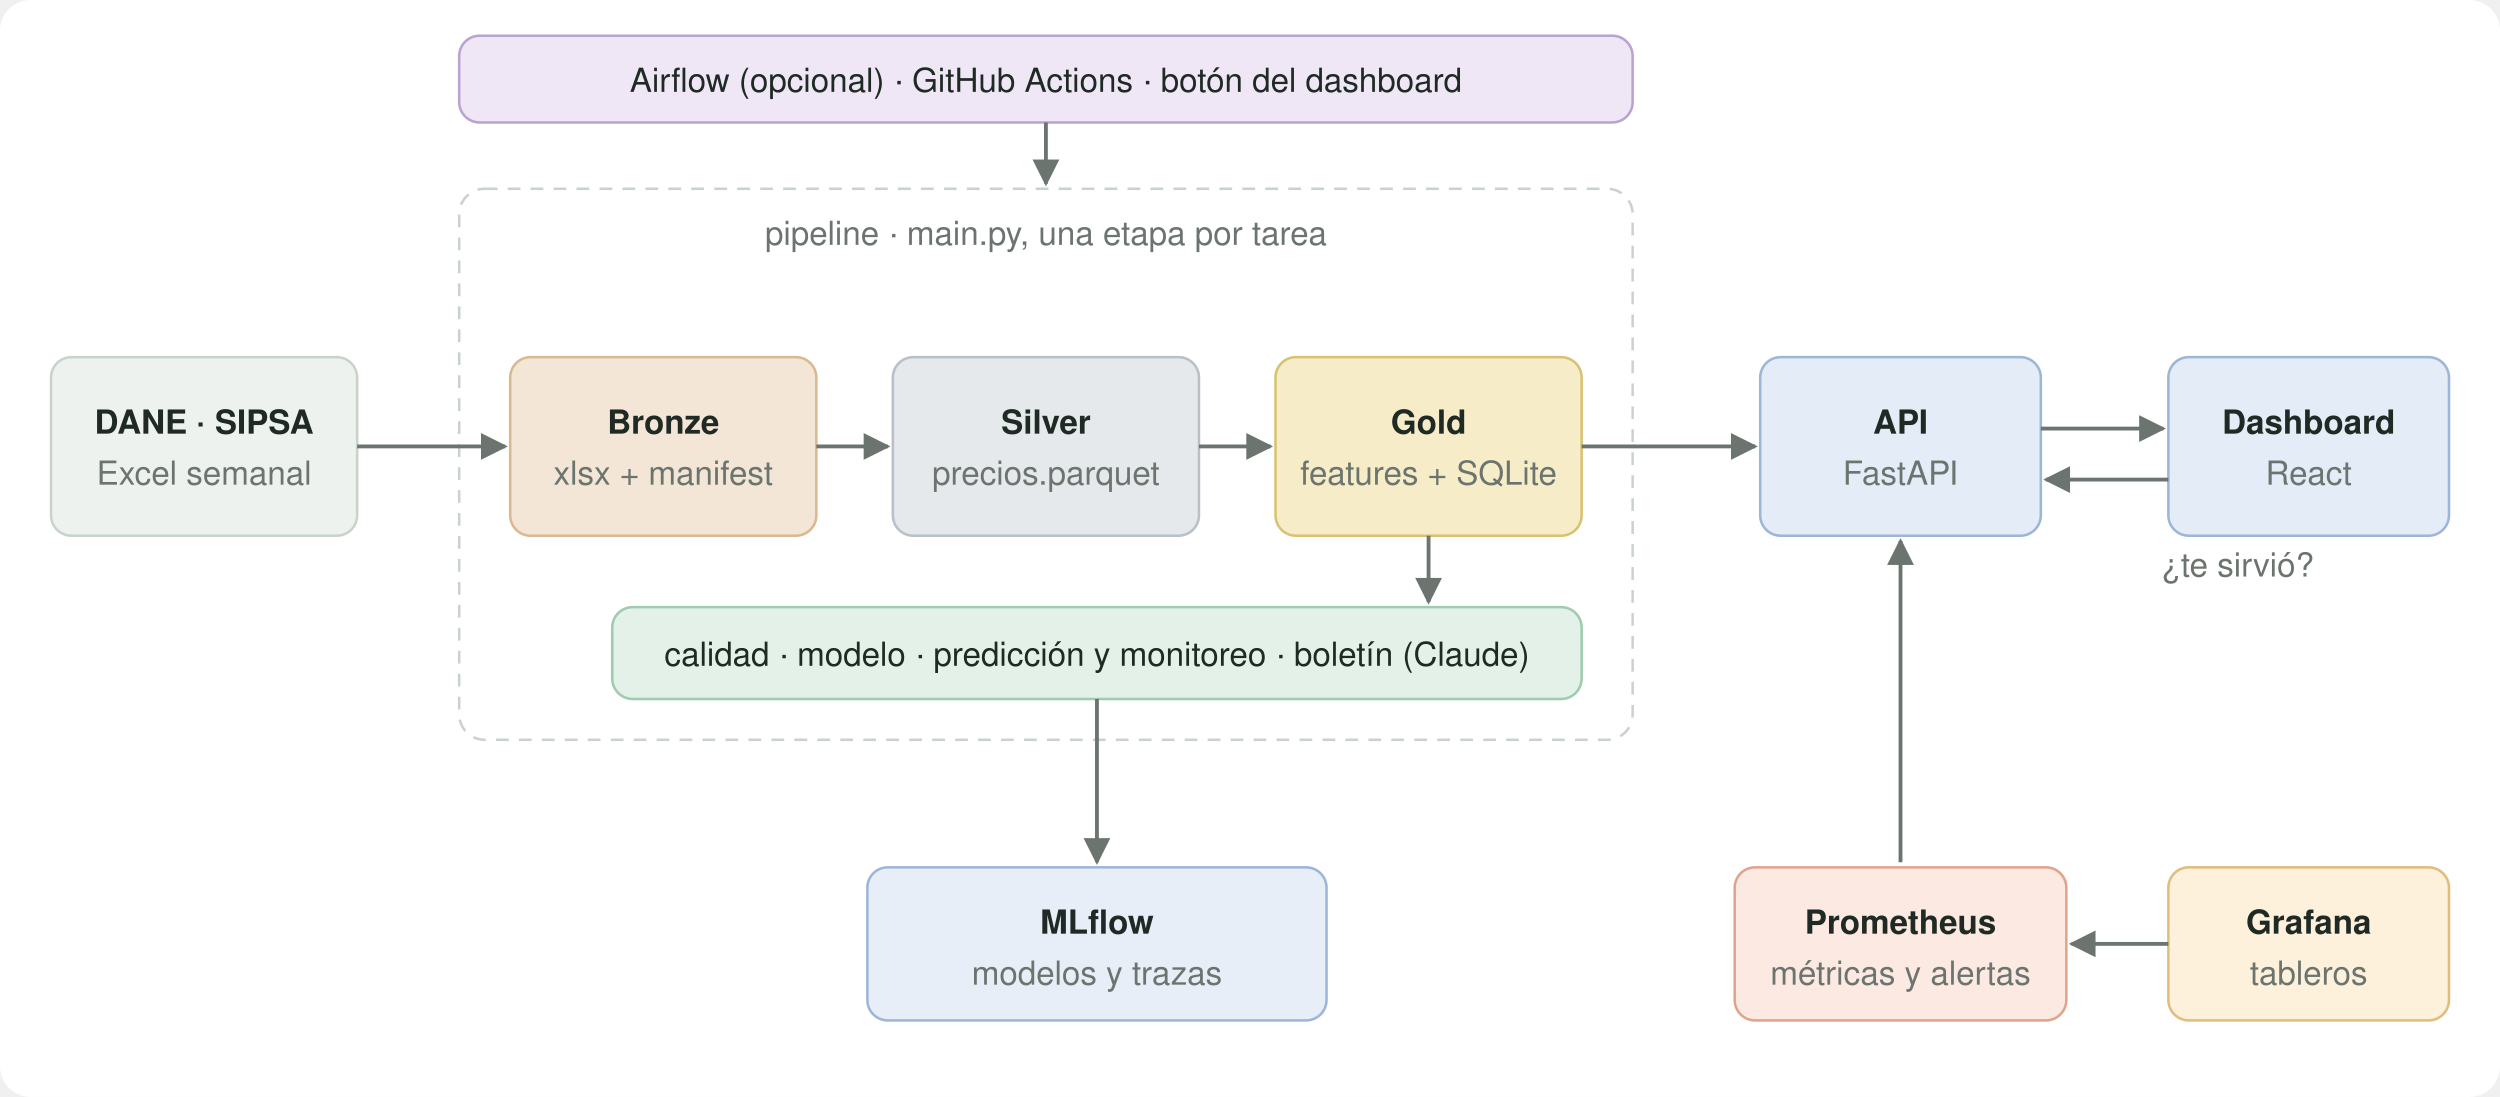
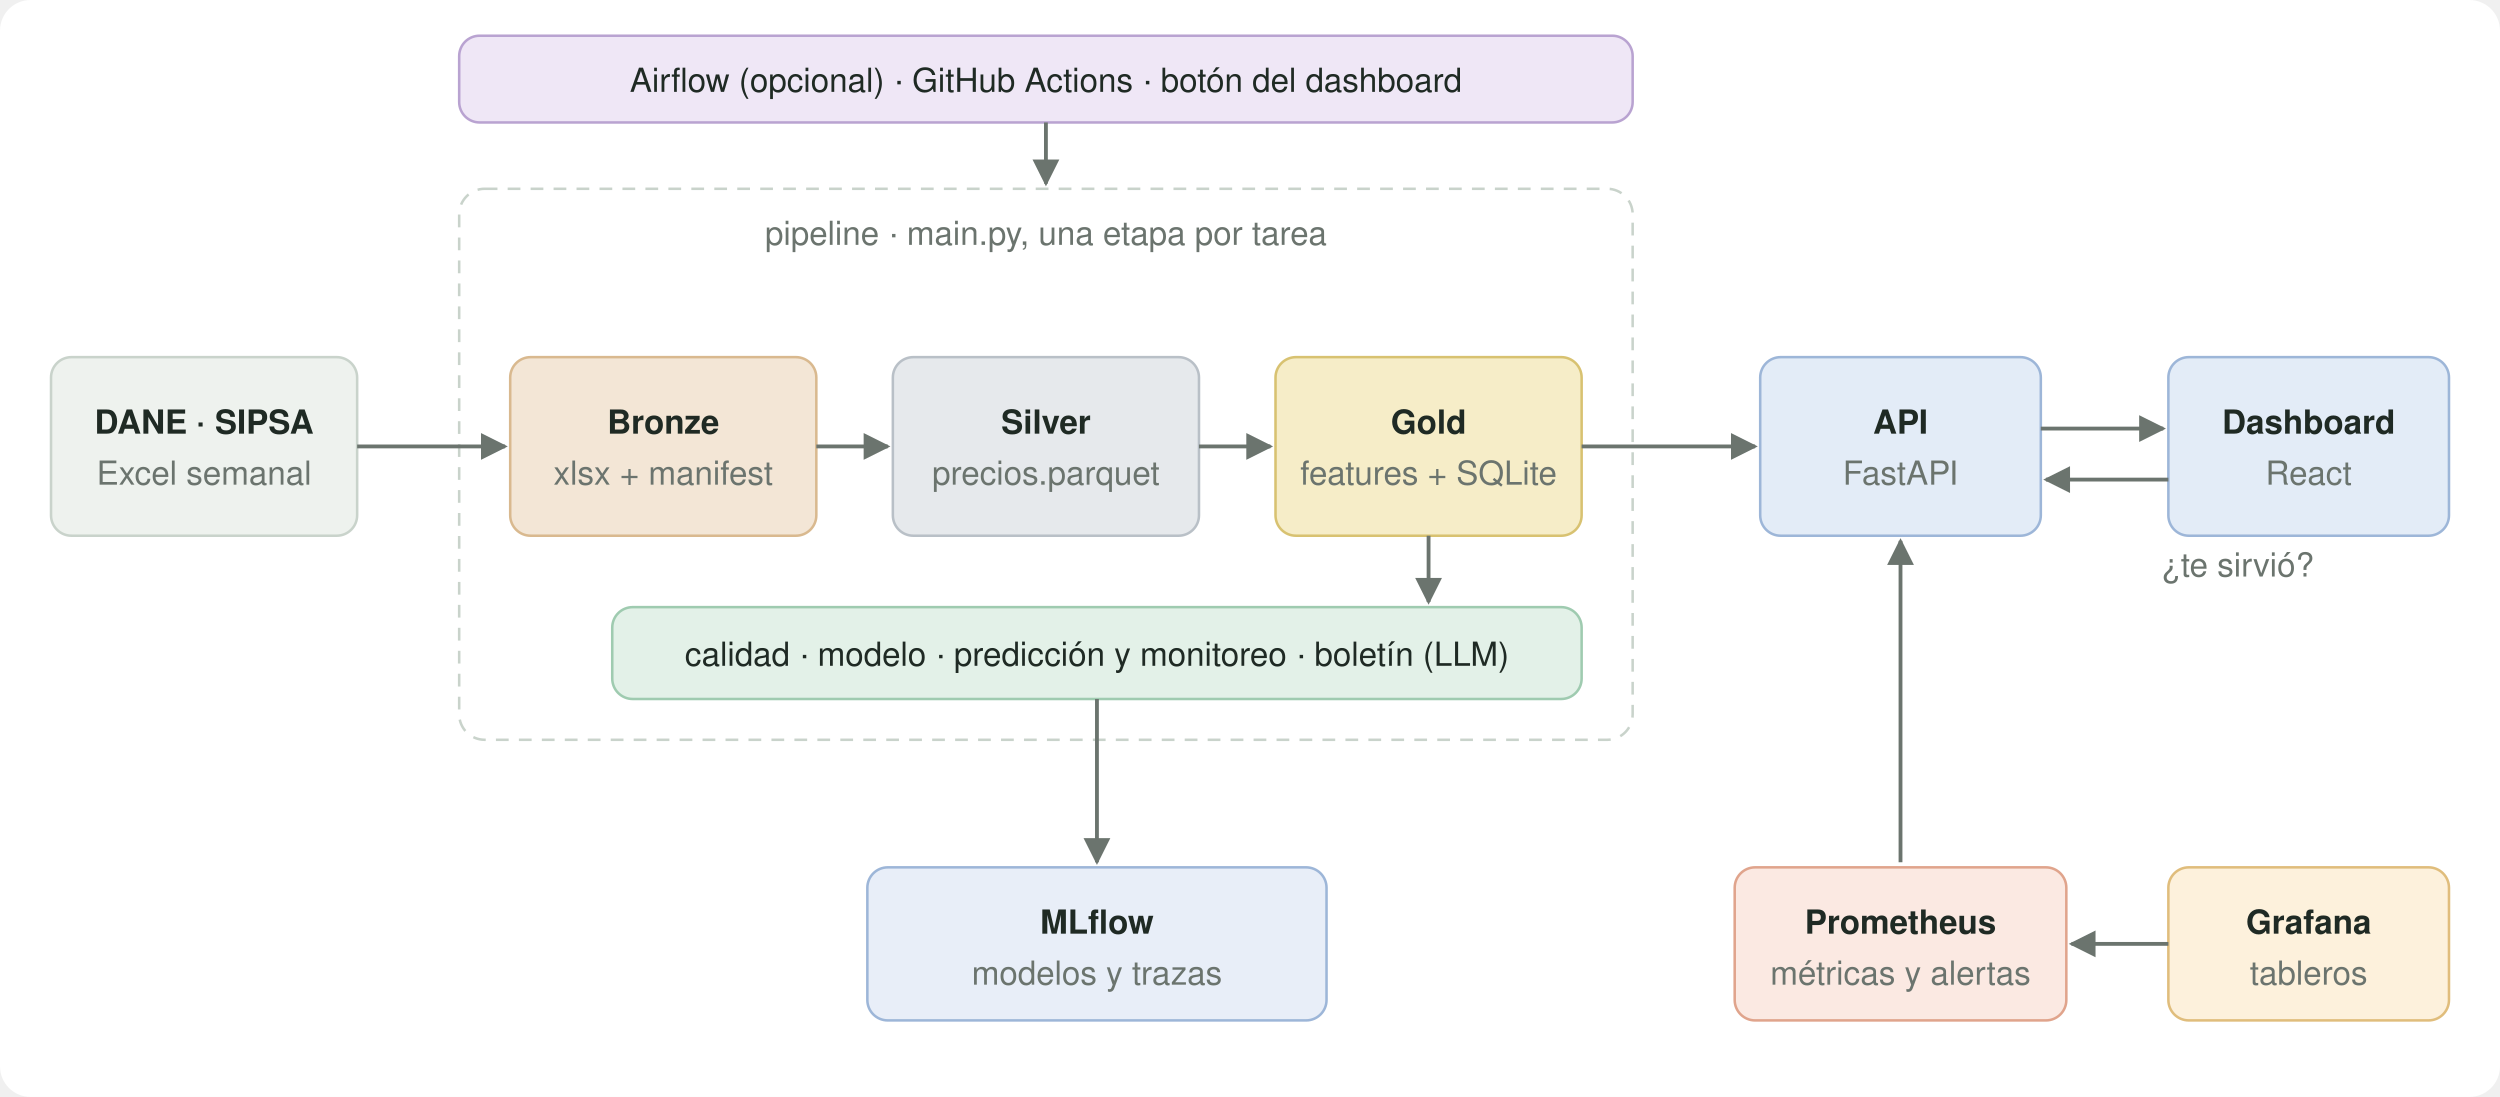
<svg xmlns="http://www.w3.org/2000/svg" viewBox="0 0 980 430" font-family="Helvetica, Arial, sans-serif" font-size="13">
  <rect width="980" height="430" rx="12" fill="#ffffff" />
  <defs>
    <marker id="a" viewBox="0 0 10 10" refX="9" refY="5" markerWidth="7" markerHeight="7" orient="auto">
      <path d="M0,0 L10,5 L0,10 z" fill="#6b746e" />
    </marker>
  </defs>
  <g fill="#1f2a24">
    <rect x="180" y="14" width="460" height="34" rx="8" fill="#efe7f6" stroke="#b9a3d1" />
    <text x="410" y="36" text-anchor="middle">Airflow (opcional) · GitHub Actions · botón del dashboard</text>
    <rect x="20" y="140" width="120" height="70" rx="8" fill="#eef2ee" stroke="#c9d3cb" />
    <text x="80" y="170" text-anchor="middle" font-weight="bold">DANE · SIPSA</text>
    <text x="80" y="190" text-anchor="middle" fill="#6b746e">Excel semanal</text>
    <rect x="180" y="74" width="460" height="216" rx="10" fill="none" stroke="#c9d3cb" stroke-dasharray="5 4" />
    <text x="410" y="96" text-anchor="middle" fill="#6b746e">pipeline · main.py, una etapa por tarea</text>
    <rect x="200" y="140" width="120" height="70" rx="8" fill="#f3e6d6" stroke="#d9b98f" />
    <text x="260" y="170" text-anchor="middle" font-weight="bold">Bronze</text>
    <text x="260" y="190" text-anchor="middle" fill="#6b746e">xlsx + manifest</text>
    <rect x="350" y="140" width="120" height="70" rx="8" fill="#e6e9ec" stroke="#b9c0c7" />
    <text x="410" y="170" text-anchor="middle" font-weight="bold">Silver</text>
    <text x="410" y="190" text-anchor="middle" fill="#6b746e">precios.parquet</text>
    <rect x="500" y="140" width="120" height="70" rx="8" fill="#f6edc8" stroke="#d8c271" />
    <text x="560" y="170" text-anchor="middle" font-weight="bold">Gold</text>
    <text x="560" y="190" text-anchor="middle" fill="#6b746e">features + SQLite</text>
    <rect x="240" y="238" width="380" height="36" rx="8" fill="#e3f1e8" stroke="#9fcbb0" />
-     <text x="430" y="261" text-anchor="middle">calidad · modelo · predicción y monitoreo · boletín (Claude)</text>
+     <text x="430" y="261" text-anchor="middle">calidad · modelo · predicción y monitoreo · boletín (LLM)</text>
    <rect x="690" y="140" width="110" height="70" rx="8" fill="#e3ecf7" stroke="#9db6d8" />
    <text x="745" y="170" text-anchor="middle" font-weight="bold">API</text>
    <text x="745" y="190" text-anchor="middle" fill="#6b746e">FastAPI</text>
    <rect x="850" y="140" width="110" height="70" rx="8" fill="#e3ecf7" stroke="#9db6d8" />
    <text x="905" y="170" text-anchor="middle" font-weight="bold">Dashboard</text>
    <text x="905" y="190" text-anchor="middle" fill="#6b746e">React</text>
    <rect x="340" y="340" width="180" height="60" rx="8" fill="#e8eef8" stroke="#9db6d8" />
    <text x="430" y="366" text-anchor="middle" font-weight="bold">MLflow</text>
    <text x="430" y="386" text-anchor="middle" fill="#6b746e">modelos y trazas</text>
    <rect x="680" y="340" width="130" height="60" rx="8" fill="#fbe9e2" stroke="#e0a48c" />
    <text x="745" y="366" text-anchor="middle" font-weight="bold">Prometheus</text>
    <text x="745" y="386" text-anchor="middle" fill="#6b746e">métricas y alertas</text>
    <rect x="850" y="340" width="110" height="60" rx="8" fill="#fdf1dc" stroke="#e0bd7c" />
    <text x="905" y="366" text-anchor="middle" font-weight="bold">Grafana</text>
    <text x="905" y="386" text-anchor="middle" fill="#6b746e">tableros</text>
    <text x="877" y="226" text-anchor="middle" fill="#6b746e">¿te sirvió?</text>
  </g>
  <g stroke="#6b746e" stroke-width="1.5" fill="none" marker-end="url(#a)">
    <line x1="410" y1="48" x2="410" y2="72" />
    <line x1="140" y1="175" x2="198" y2="175" />
    <line x1="320" y1="175" x2="348" y2="175" />
    <line x1="470" y1="175" x2="498" y2="175" />
    <line x1="560" y1="210" x2="560" y2="236" />
    <line x1="620" y1="175" x2="688" y2="175" />
    <line x1="800" y1="168" x2="848" y2="168" />
    <line x1="850" y1="188" x2="802" y2="188" />
    <line x1="430" y1="274" x2="430" y2="338" />
    <line x1="745" y1="338" x2="745" y2="212" />
    <line x1="850" y1="370" x2="812" y2="370" />
  </g>
</svg>
